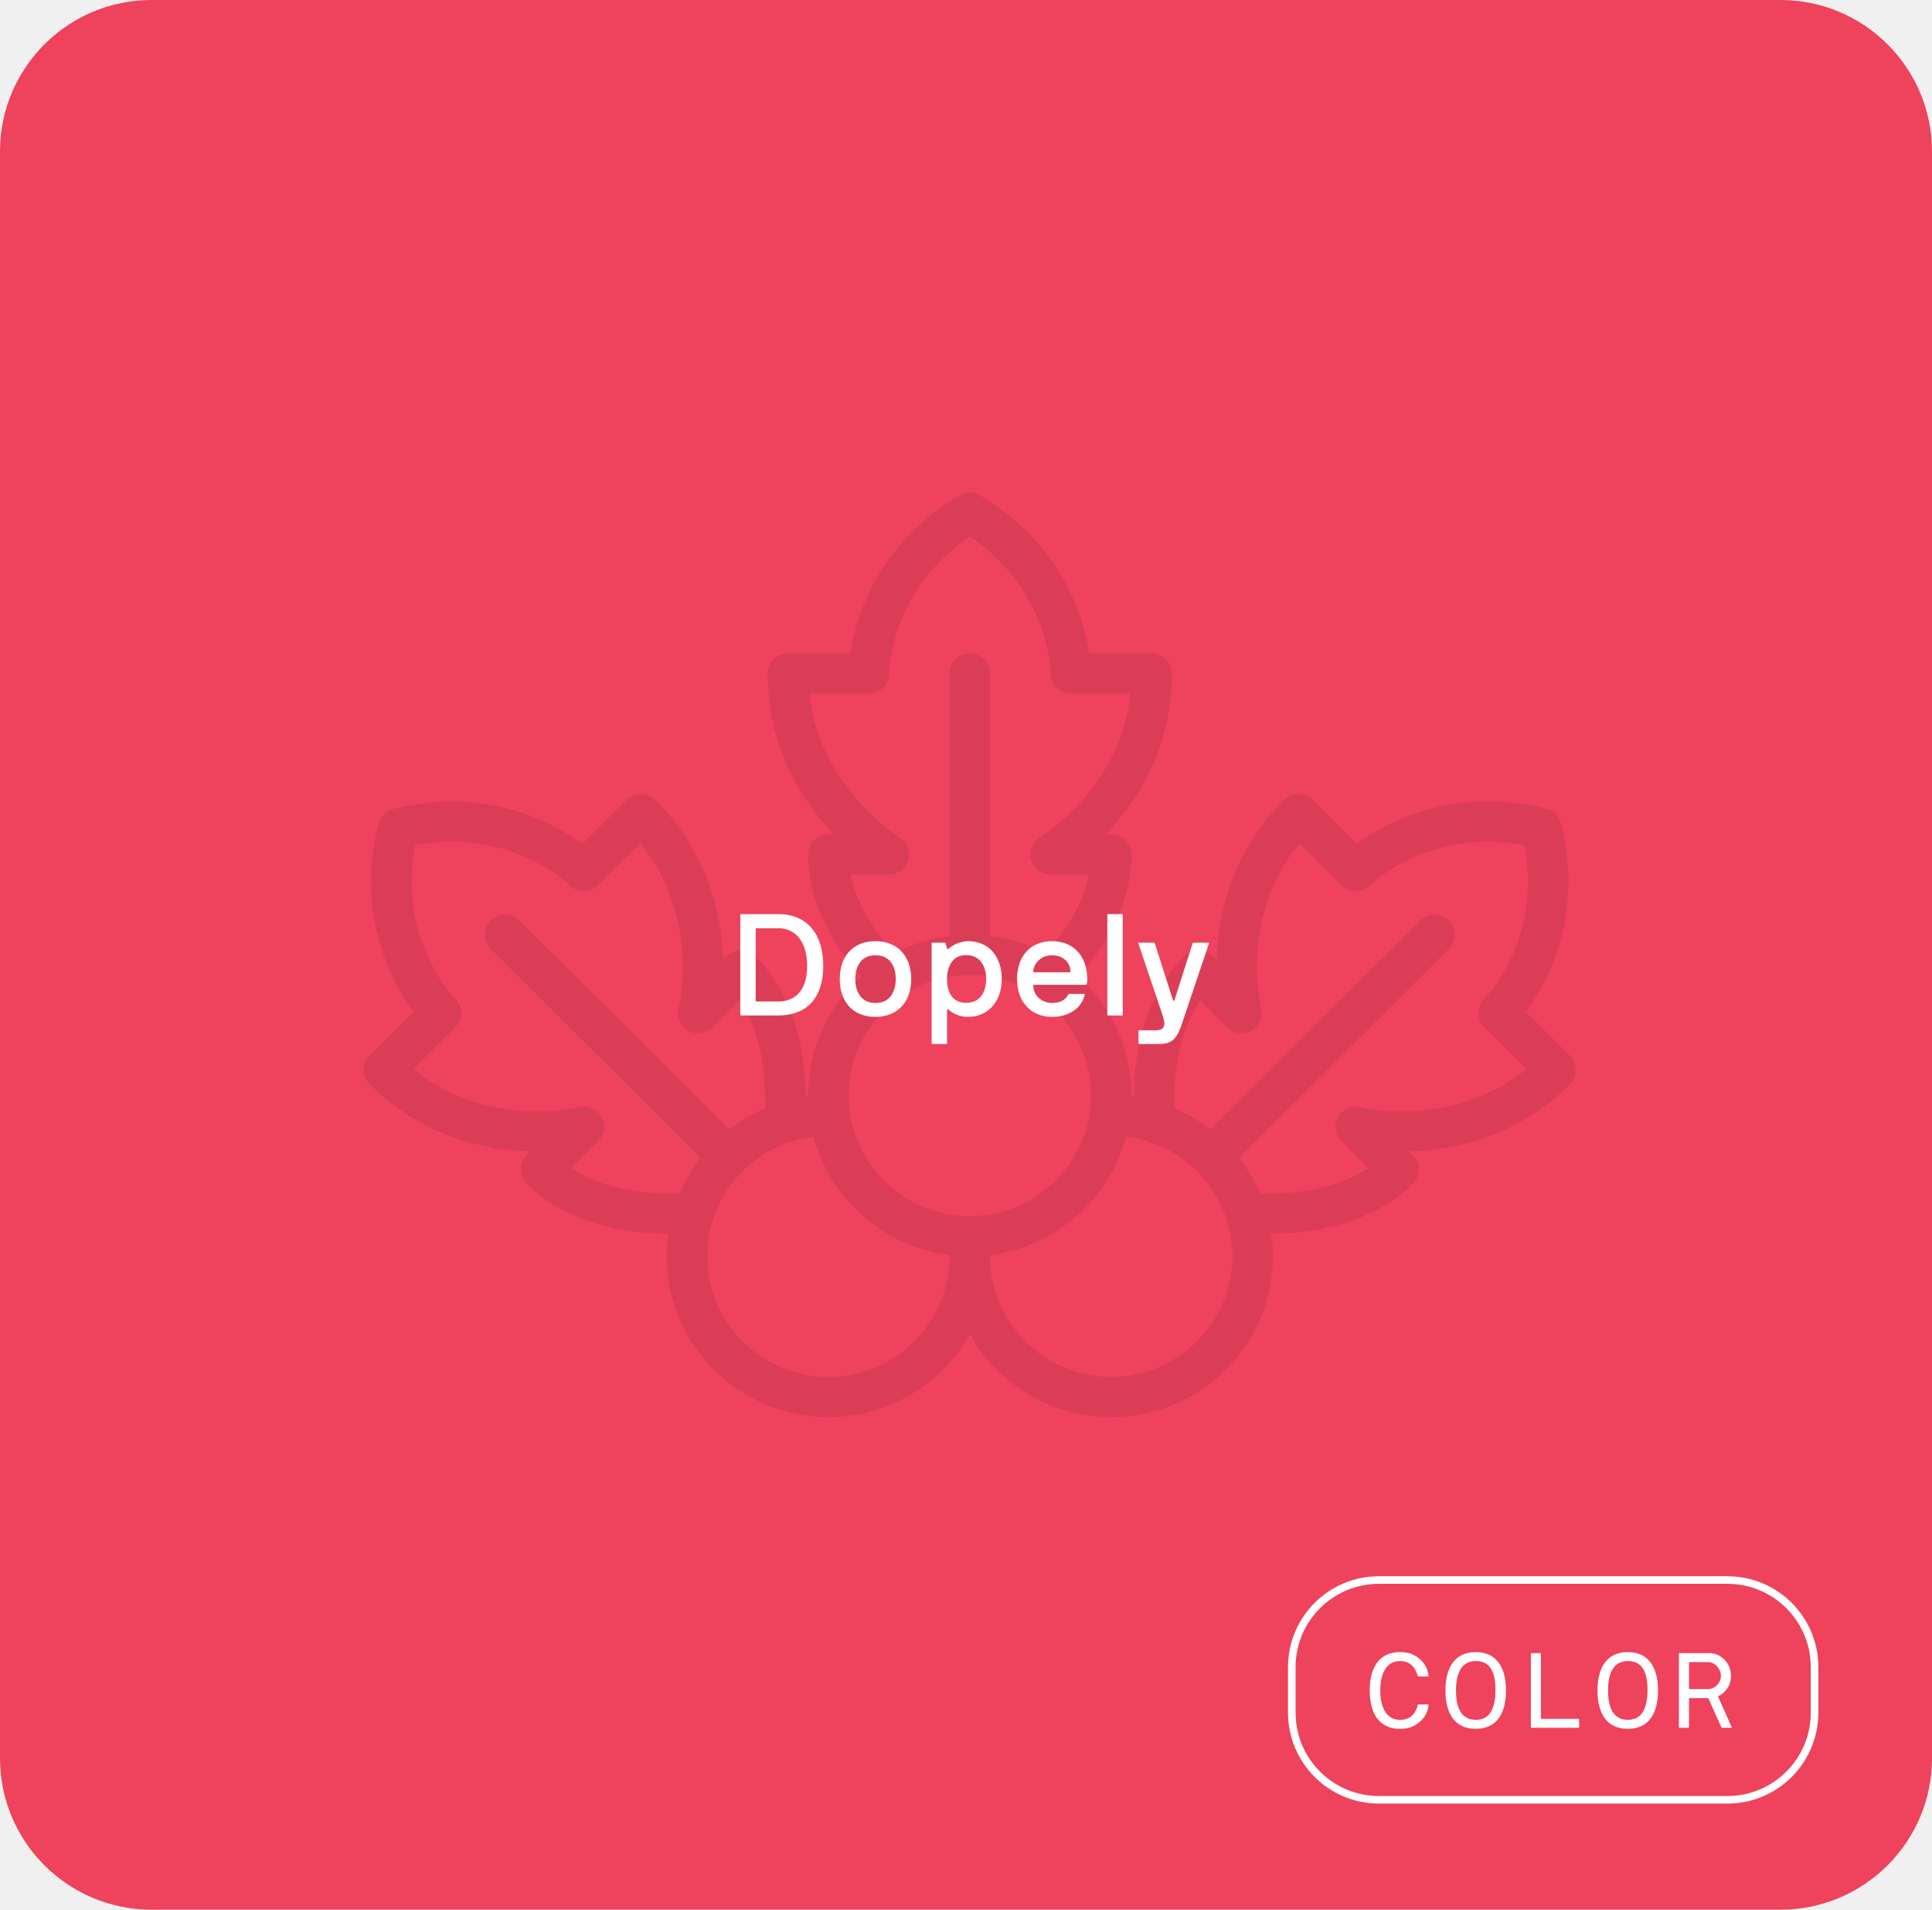
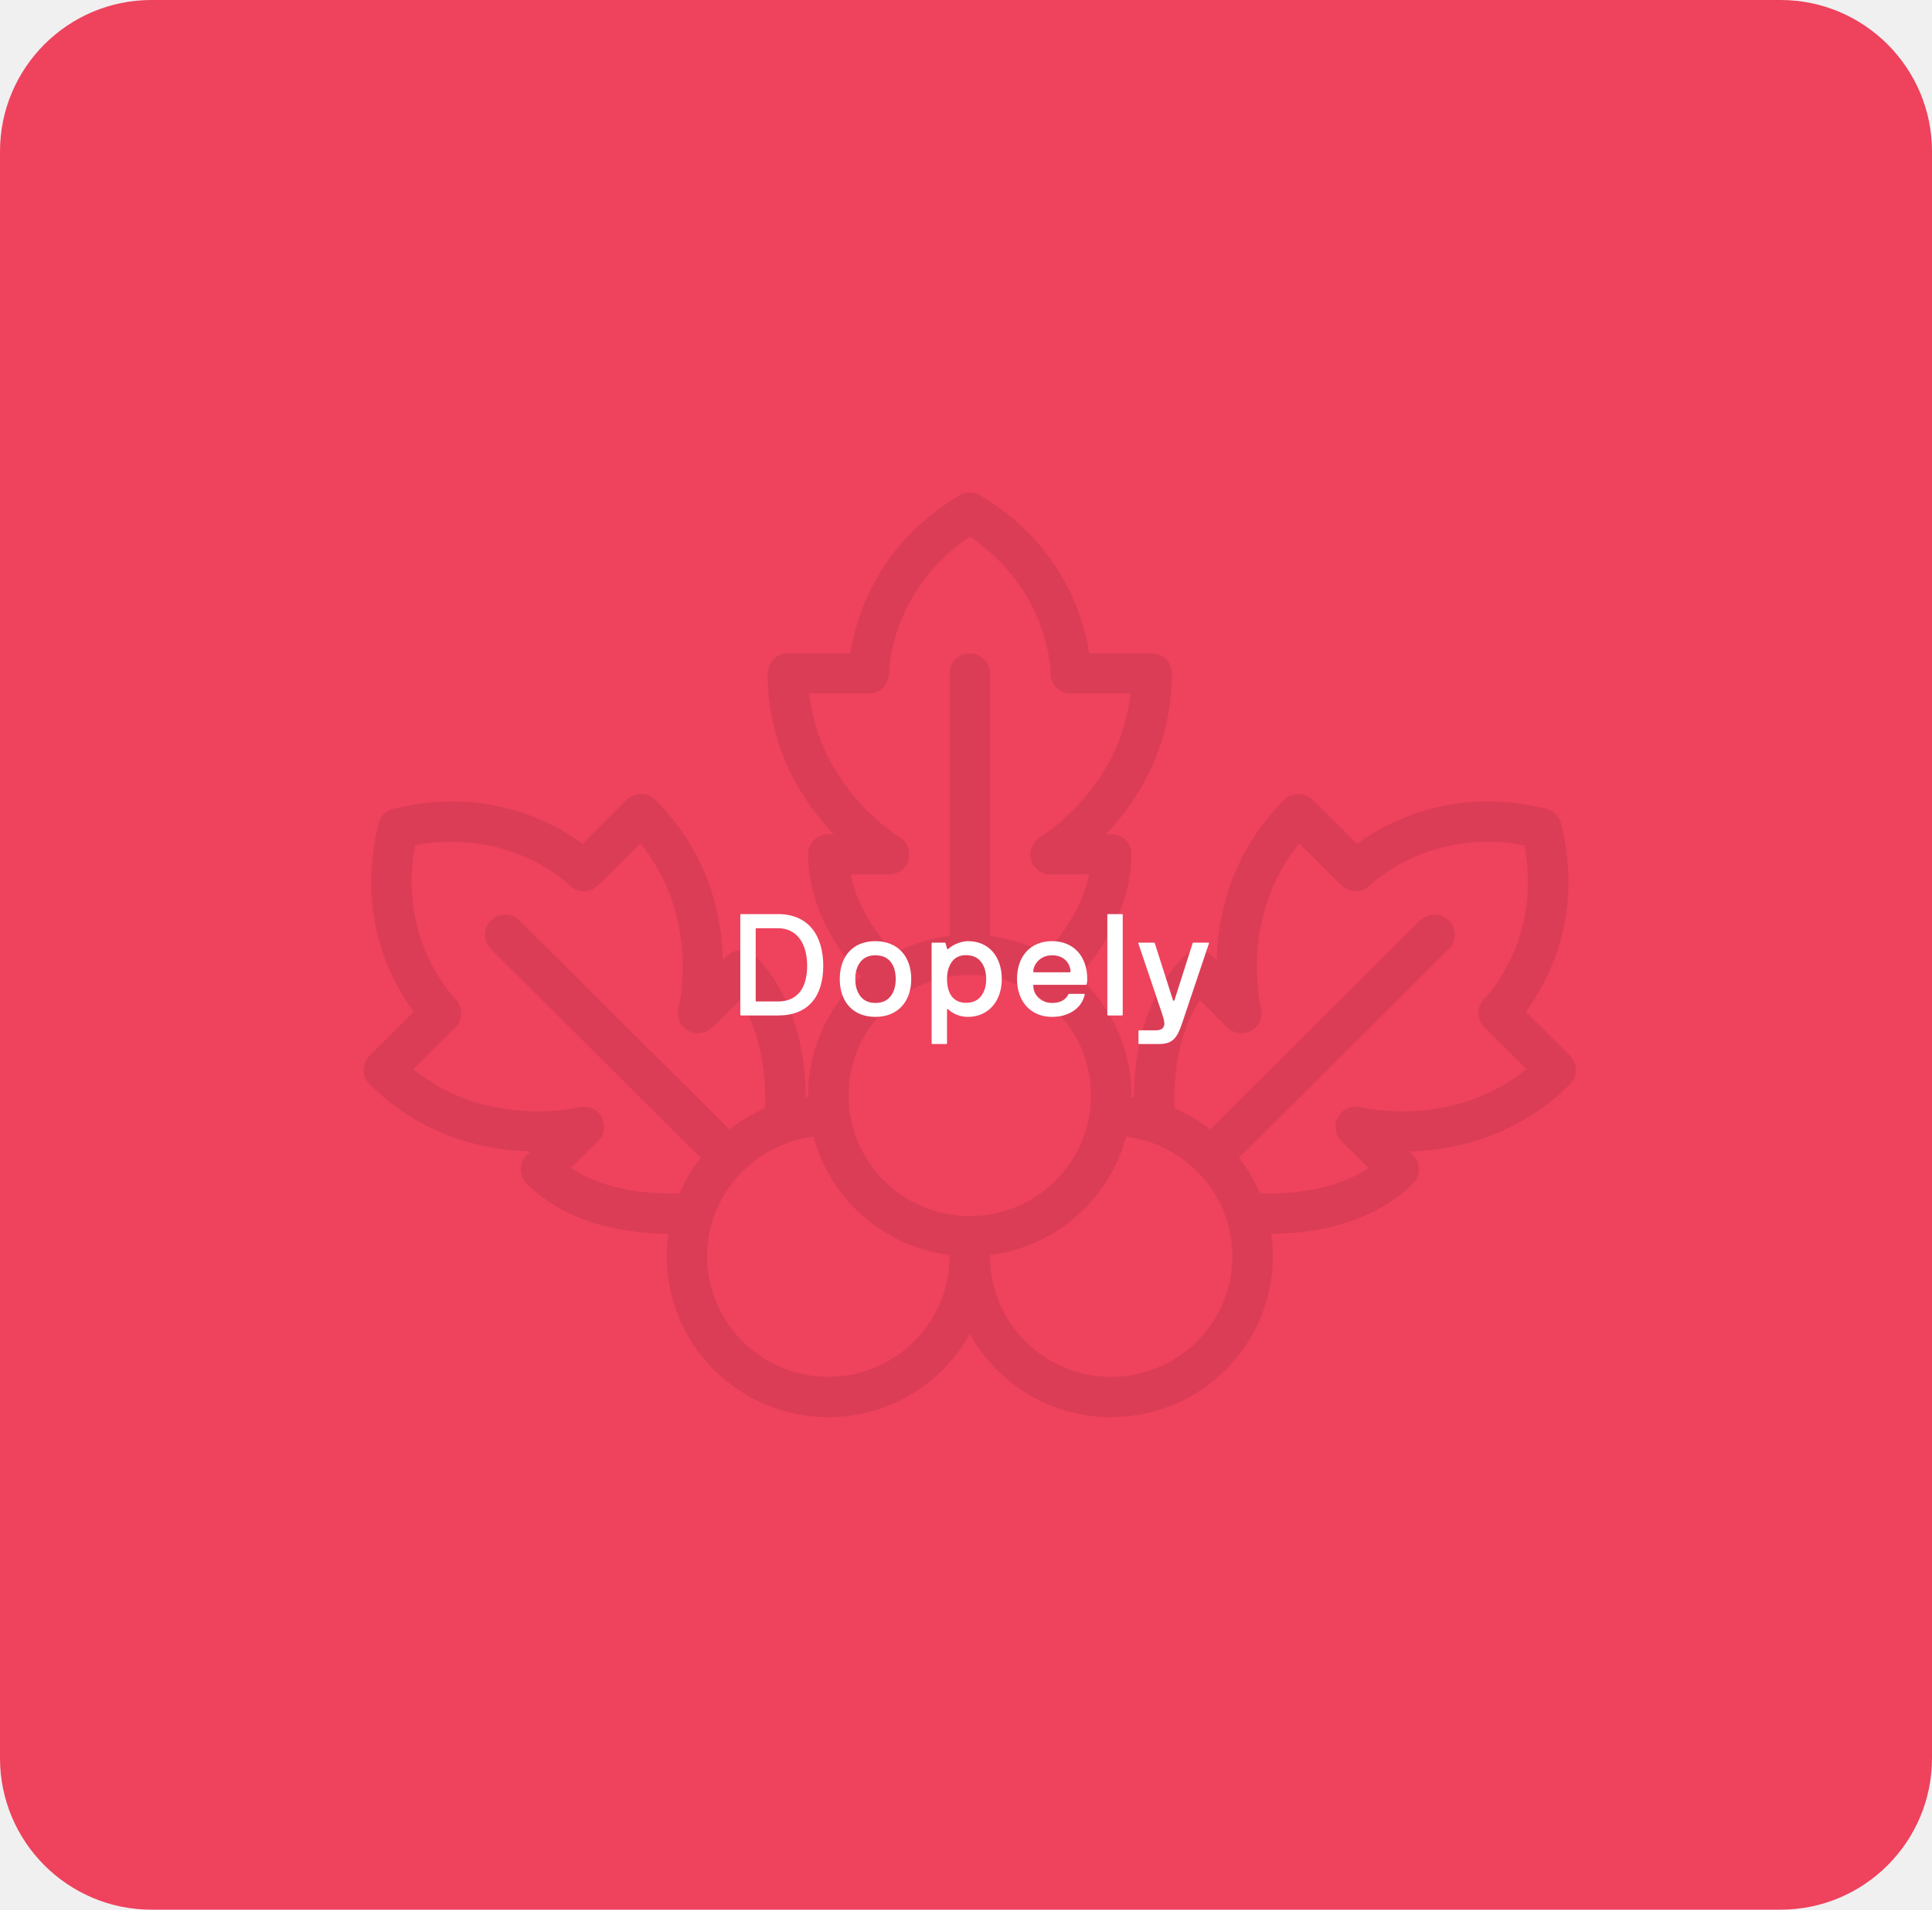
<svg xmlns="http://www.w3.org/2000/svg" width="255" height="252" viewBox="0 0 255 252" fill="none">
  <rect width="255" height="252" rx="20" fill="#EE425D" />
  <g clip-path="url(#clip0_2_85)">
    <path d="M207.22 139.317L201.39 133.519C204.19 129.733 209.113 120.924 206.033 108.668C205.793 107.716 205.05 106.977 204.093 106.738C191.77 103.675 182.91 108.572 179.107 111.357L173.277 105.558C172.237 104.524 170.547 104.524 169.507 105.558C162.46 112.567 160.74 120.815 160.58 126.686L160.08 126.189C159.58 125.692 158.9 125.413 158.193 125.413C157.487 125.413 156.807 125.692 156.307 126.189C150.693 131.768 149.683 139.857 149.657 144.777C149.547 144.761 149.44 144.751 149.33 144.734C149.33 144.678 149.333 144.621 149.333 144.562C149.333 138.362 146.647 132.776 142.367 128.891C145.533 125.284 149.333 119.542 149.333 112.736C149.333 111.27 148.14 110.083 146.667 110.083H145.96C150.02 105.82 154.667 98.775 154.667 88.866C154.667 87.401 153.473 86.214 152 86.214H143.757C143.047 81.566 140.263 71.876 129.37 65.374C128.527 64.871 127.47 64.871 126.627 65.374C115.733 71.876 112.953 81.566 112.24 86.214H103.997C102.523 86.214 101.33 87.401 101.33 88.866C101.33 98.775 105.977 105.82 110.037 110.083H109.33C107.857 110.083 106.663 111.27 106.663 112.736C106.663 119.542 110.46 125.284 113.63 128.891C109.353 132.773 106.663 138.359 106.663 144.562C106.663 144.618 106.667 144.674 106.667 144.734C106.557 144.747 106.447 144.761 106.34 144.777C106.31 139.857 105.3 131.768 99.69 126.189C99.19 125.692 98.51 125.413 97.803 125.413C97.097 125.413 96.417 125.692 95.917 126.189L95.417 126.686C95.257 120.818 93.533 112.567 86.49 105.558C85.45 104.524 83.76 104.524 82.72 105.558L76.893 111.357C73.087 108.572 64.23 103.672 51.907 106.738C50.95 106.977 50.207 107.716 49.967 108.668C46.887 120.924 51.81 129.736 54.61 133.519L48.78 139.317C47.74 140.351 47.74 142.032 48.78 143.067C55.827 150.075 64.12 151.786 70.023 151.945L69.523 152.442C69.023 152.939 68.743 153.616 68.743 154.318C68.743 155.021 69.023 155.698 69.523 156.195C75.137 161.778 83.267 162.782 88.213 162.809C88.077 163.78 88 164.775 88 165.782C88 177.482 97.57 187 109.333 187C117.357 187 124.36 182.567 128 176.04C131.64 182.567 138.643 187 146.667 187C158.43 187 168 177.482 168 165.782C168 164.771 167.923 163.78 167.787 162.809C172.733 162.779 180.867 161.778 186.477 156.195C186.977 155.698 187.257 155.021 187.257 154.318C187.257 153.616 186.977 152.939 186.477 152.442L185.977 151.945C191.877 151.786 200.173 150.072 207.22 143.067C208.26 142.032 208.26 140.351 207.22 139.317ZM112.263 115.391H117.333C118.533 115.391 119.583 114.595 119.903 113.448C120.223 112.298 119.733 111.078 118.707 110.465C118.593 110.398 108.147 104.017 106.81 91.522H114.67C116.133 91.522 117.323 90.335 117.337 88.879C117.34 88.415 117.557 77.87 128.003 70.798C138.45 77.87 138.667 88.415 138.67 88.869C138.67 90.335 139.863 91.522 141.337 91.522H149.197C147.89 103.917 137.75 110.19 137.297 110.465C136.27 111.078 135.78 112.298 136.1 113.448C136.42 114.595 137.47 115.391 138.67 115.391H143.74C142.897 119.691 140.193 123.397 137.983 125.821C135.75 124.641 133.283 123.845 130.67 123.52V88.869C130.67 87.404 129.477 86.217 128.003 86.217C126.53 86.217 125.337 87.404 125.337 88.869V123.52C122.723 123.845 120.257 124.641 118.023 125.821C115.813 123.397 113.11 119.691 112.267 115.391H112.263ZM128 128.652C136.823 128.652 144 135.79 144 144.565C144 153.34 136.823 160.478 128 160.478C119.177 160.478 112 153.34 112 144.565C112 135.79 119.177 128.652 128 128.652ZM84.903 157.309C82.12 157 78.443 156.188 75.367 154.133L78.95 150.569C79.797 149.727 79.97 148.431 79.387 147.393C78.8 146.355 77.587 145.835 76.427 146.117C75.903 146.243 64.273 148.941 54.537 141.094L60.097 135.564C61.13 134.533 61.13 132.859 60.103 131.821C59.777 131.49 52.433 123.881 54.79 111.532C67.203 109.188 74.857 116.492 75.18 116.81C76.22 117.844 77.91 117.844 78.95 116.81L84.51 111.28C92.4 120.964 89.69 132.531 89.563 133.045C89.273 134.202 89.793 135.408 90.837 135.995C91.88 136.582 93.19 136.406 94.037 135.561L97.623 131.994C100.853 136.754 101.1 143.053 100.98 146.256C99.283 146.975 97.703 147.913 96.263 149.027L68.553 121.468C68.07 120.987 67.403 120.692 66.667 120.692C65.193 120.692 64 121.879 64 123.344C64 124.077 64.3 124.74 64.78 125.221L92.49 152.78C91.37 154.212 90.427 155.787 89.703 157.475C88.477 157.521 86.797 157.514 84.903 157.305V157.309ZM109.333 181.695C100.51 181.695 93.333 174.558 93.333 165.782C93.333 157.667 99.473 150.957 107.377 149.992C109.573 158.24 116.647 164.526 125.33 165.61C125.33 165.666 125.33 165.726 125.33 165.782C125.33 174.558 118.153 181.695 109.33 181.695H109.333ZM146.667 181.695C137.843 181.695 130.667 174.558 130.667 165.782C130.667 165.726 130.667 165.666 130.667 165.61C139.35 164.526 146.423 158.24 148.62 149.992C156.523 150.957 162.663 157.667 162.663 165.782C162.663 174.558 155.487 181.695 146.663 181.695H146.667ZM179.58 146.12C178.417 145.828 177.203 146.349 176.613 147.386C176.023 148.424 176.2 149.727 177.05 150.569L180.637 154.136C175.85 157.349 169.513 157.594 166.297 157.475C165.573 155.787 164.63 154.216 163.51 152.783L191.22 125.224C191.703 124.743 192 124.08 192 123.348C192 121.882 190.807 120.695 189.333 120.695C188.597 120.695 187.93 120.994 187.447 121.471L159.737 149.031C158.297 147.917 156.713 146.979 155.017 146.259C154.97 145.039 154.977 143.368 155.187 141.485C155.497 138.717 156.313 135.06 158.38 132L161.963 135.564C162.81 136.406 164.113 136.579 165.157 135.999C166.2 135.415 166.723 134.212 166.44 133.055C166.313 132.534 163.603 120.967 171.49 111.284L177.05 116.813C178.087 117.841 179.77 117.841 180.813 116.82C181.147 116.495 188.793 109.188 201.213 111.536C203.57 123.881 196.227 131.493 195.907 131.815C194.867 132.849 194.867 134.53 195.907 135.564L201.467 141.094C191.73 148.941 180.1 146.246 179.583 146.12H179.58Z" fill="black" fill-opacity="0.08" />
  </g>
-   <rect x="170.5" y="208.5" width="69" height="29" rx="11.5" fill="#EE425D" />
-   <rect x="170.5" y="208.5" width="69" height="29" rx="11.5" stroke="white" />
-   <path d="M180.786 223.071C180.786 220.118 181.989 218.006 184.785 218.006C185.517 218.006 186.118 218.136 186.604 218.389C187.082 218.642 187.465 218.942 187.759 219.291C188.046 219.64 188.251 219.988 188.367 220.337C188.483 220.686 188.538 220.959 188.538 221.157C188.538 221.205 188.518 221.226 188.47 221.226H187.239C187.191 221.226 187.157 221.205 187.137 221.157C187.027 220.856 186.877 220.357 186.521 219.947C186.166 219.537 185.653 219.195 184.785 219.195C183.944 219.195 183.302 219.537 182.857 220.221C182.406 220.911 182.181 221.861 182.181 223.071C182.181 224.281 182.406 225.231 182.857 225.915C183.302 226.605 183.944 226.947 184.785 226.947C186.46 226.947 186.918 225.737 187.137 224.992C187.144 224.944 187.178 224.924 187.239 224.917H188.47C188.518 224.917 188.538 224.944 188.538 224.992C188.538 225.225 188.477 225.519 188.347 225.874C188.217 226.229 188.005 226.571 187.711 226.906C187.417 227.241 187.027 227.535 186.556 227.774C186.077 228.014 185.489 228.137 184.785 228.137C181.989 228.137 180.786 226.059 180.786 223.071ZM190.78 223.071C190.78 220.118 191.976 218.006 194.779 218.006C197.581 218.006 198.771 220.118 198.771 223.071C198.771 226.059 197.581 228.137 194.779 228.137C191.969 228.137 190.78 226.059 190.78 223.071ZM192.174 223.071C192.174 225.505 192.967 226.947 194.779 226.947C195.688 226.947 196.344 226.605 196.761 225.915C197.178 225.231 197.383 224.281 197.383 223.071C197.383 220.645 196.72 219.195 194.779 219.195C192.967 219.195 192.174 220.645 192.174 223.071ZM202.058 227.932V218.211C202.058 218.163 202.079 218.143 202.127 218.143H203.316C203.364 218.143 203.385 218.163 203.385 218.211V226.742C203.385 226.79 203.412 226.811 203.46 226.811H208.354C208.402 226.811 208.423 226.831 208.43 226.879V227.932C208.43 227.979 208.402 228 208.354 228H202.127C202.079 228 202.058 227.979 202.058 227.932ZM210.849 223.071C210.849 220.118 212.045 218.006 214.848 218.006C217.651 218.006 218.84 220.118 218.84 223.071C218.84 226.059 217.651 228.137 214.848 228.137C212.038 228.137 210.849 226.059 210.849 223.071ZM212.243 223.071C212.243 225.505 213.036 226.947 214.848 226.947C215.757 226.947 216.413 226.605 216.83 225.915C217.247 225.231 217.452 224.281 217.452 223.071C217.452 220.645 216.789 219.195 214.848 219.195C213.036 219.195 212.243 220.645 212.243 223.071ZM221.594 227.932V218.211C221.594 218.163 221.615 218.143 221.663 218.143H225.614C227.138 218.143 228.471 219.469 228.471 221.137C228.471 221.752 228.314 222.292 228 222.764C227.685 223.235 227.289 223.591 226.803 223.816C226.769 223.837 226.756 223.864 226.776 223.912L228.567 227.932C228.588 227.979 228.56 228 228.499 228H227.337C227.303 228 227.227 228.007 227.193 227.932L225.511 224.151C225.491 224.104 225.464 224.083 225.416 224.083H222.996C222.948 224.083 222.928 224.104 222.928 224.151V227.932C222.928 227.979 222.9 228 222.852 228H221.663C221.615 228 221.594 227.979 221.594 227.932ZM222.928 219.407V222.818C222.928 222.866 222.948 222.887 222.996 222.887H225.498C226.359 222.853 227.138 222.101 227.138 221.137C227.138 220.173 226.318 219.332 225.443 219.332H222.996C222.948 219.332 222.928 219.359 222.928 219.407Z" fill="white" />
  <path d="M97.711 133.907V120.715C97.711 120.65 97.748 120.622 97.813 120.622H102.693C106.692 120.622 108.659 123.442 108.659 127.441C108.659 131.477 106.692 134 102.693 134H97.813C97.748 134 97.721 133.972 97.711 133.907ZM99.743 122.58V132.061C99.743 132.126 99.78 132.154 99.845 132.154H102.693C105.133 132.154 106.534 130.512 106.534 127.441C106.534 124.426 105.115 122.487 102.693 122.487H99.845C99.78 122.487 99.752 122.515 99.743 122.58ZM110.838 129.194C110.838 126.198 112.573 124.194 115.542 124.194C118.51 124.194 120.273 126.235 120.273 129.194C120.273 132.163 118.51 134.186 115.542 134.186C112.564 134.186 110.838 132.163 110.838 129.194ZM112.888 129.194C112.888 130.15 113.12 130.911 113.584 131.486C114.039 132.061 114.697 132.349 115.542 132.349C116.414 132.349 117.082 132.061 117.536 131.486C117.991 130.911 118.223 130.15 118.223 129.194C118.223 128.239 118 127.478 117.546 126.912C117.091 126.346 116.423 126.059 115.542 126.059C114.697 126.059 114.039 126.346 113.584 126.912C113.12 127.478 112.888 128.239 112.888 129.194ZM122.963 137.665V124.481C122.963 124.417 123 124.389 123.065 124.389H124.679C124.753 124.389 124.8 124.417 124.809 124.481L124.995 125.168C125.041 125.27 125.134 125.261 125.208 125.187C125.69 124.704 126.831 124.194 127.768 124.194C130.505 124.194 132.222 126.235 132.222 129.194C132.222 132.163 130.403 134.186 127.768 134.186C126.163 134.186 125.264 133.295 125.152 133.184C125.106 133.137 124.995 133.193 124.995 133.239V137.665C124.995 137.729 124.967 137.757 124.902 137.767H123.065C123 137.767 122.972 137.729 122.963 137.665ZM124.995 129.194C124.995 131.152 125.867 132.33 127.49 132.33C128.362 132.33 129.03 132.042 129.485 131.458C129.939 130.874 130.162 130.122 130.162 129.194C130.162 128.267 129.939 127.506 129.485 126.921C129.03 126.337 128.362 126.04 127.49 126.04C126.683 126.04 126.061 126.337 125.635 126.921C125.208 127.506 124.995 128.267 124.995 129.194ZM134.234 129.194C134.234 126.198 135.997 124.194 138.863 124.194C141.73 124.194 143.502 126.235 143.502 129.194C143.502 129.482 143.474 129.686 143.428 129.862C143.4 129.927 143.372 129.955 143.335 129.955H136.47C136.405 129.955 136.377 129.983 136.377 130.048C136.377 131.263 137.36 132.349 138.863 132.349C139.949 132.349 140.635 131.95 140.997 131.245C141.025 131.18 141.062 131.152 141.127 131.152H143.085C143.15 131.152 143.177 131.18 143.177 131.226V131.245C142.945 132.182 142.444 132.905 141.656 133.416C140.867 133.926 139.94 134.186 138.863 134.186C136.034 134.186 134.234 132.163 134.234 129.194ZM136.377 128.202C136.377 128.267 136.405 128.294 136.47 128.304H141.201C141.266 128.304 141.294 128.267 141.294 128.202C141.294 127.292 140.58 126.059 138.863 126.059C137.166 126.059 136.377 127.404 136.377 128.202ZM146.155 133.907V120.715C146.155 120.65 146.192 120.622 146.257 120.622H148.094C148.159 120.622 148.186 120.65 148.186 120.715V133.907C148.186 133.972 148.159 134 148.094 134H146.257C146.192 134 146.164 133.972 146.155 133.907ZM153.362 133.712L150.245 124.481C150.217 124.417 150.245 124.389 150.319 124.389H152.314C152.36 124.389 152.398 124.417 152.425 124.481L154.819 131.987C154.865 132.089 154.967 132.089 155.014 131.987L157.407 124.481C157.435 124.417 157.472 124.389 157.519 124.389H159.476C159.55 124.389 159.578 124.417 159.569 124.481L156.016 135.048C155.357 136.997 154.754 137.767 152.982 137.767H150.357C150.292 137.767 150.264 137.729 150.264 137.665V136.05C150.264 135.985 150.292 135.958 150.357 135.958H152.583C153.4 135.958 153.678 135.586 153.678 135.03C153.678 134.649 153.511 134.195 153.362 133.712Z" fill="white" />
  <defs>
    <clipPath id="clip0_2_85">
      <rect width="160" height="122" fill="white" transform="translate(48 65)" />
    </clipPath>
  </defs>
</svg>
